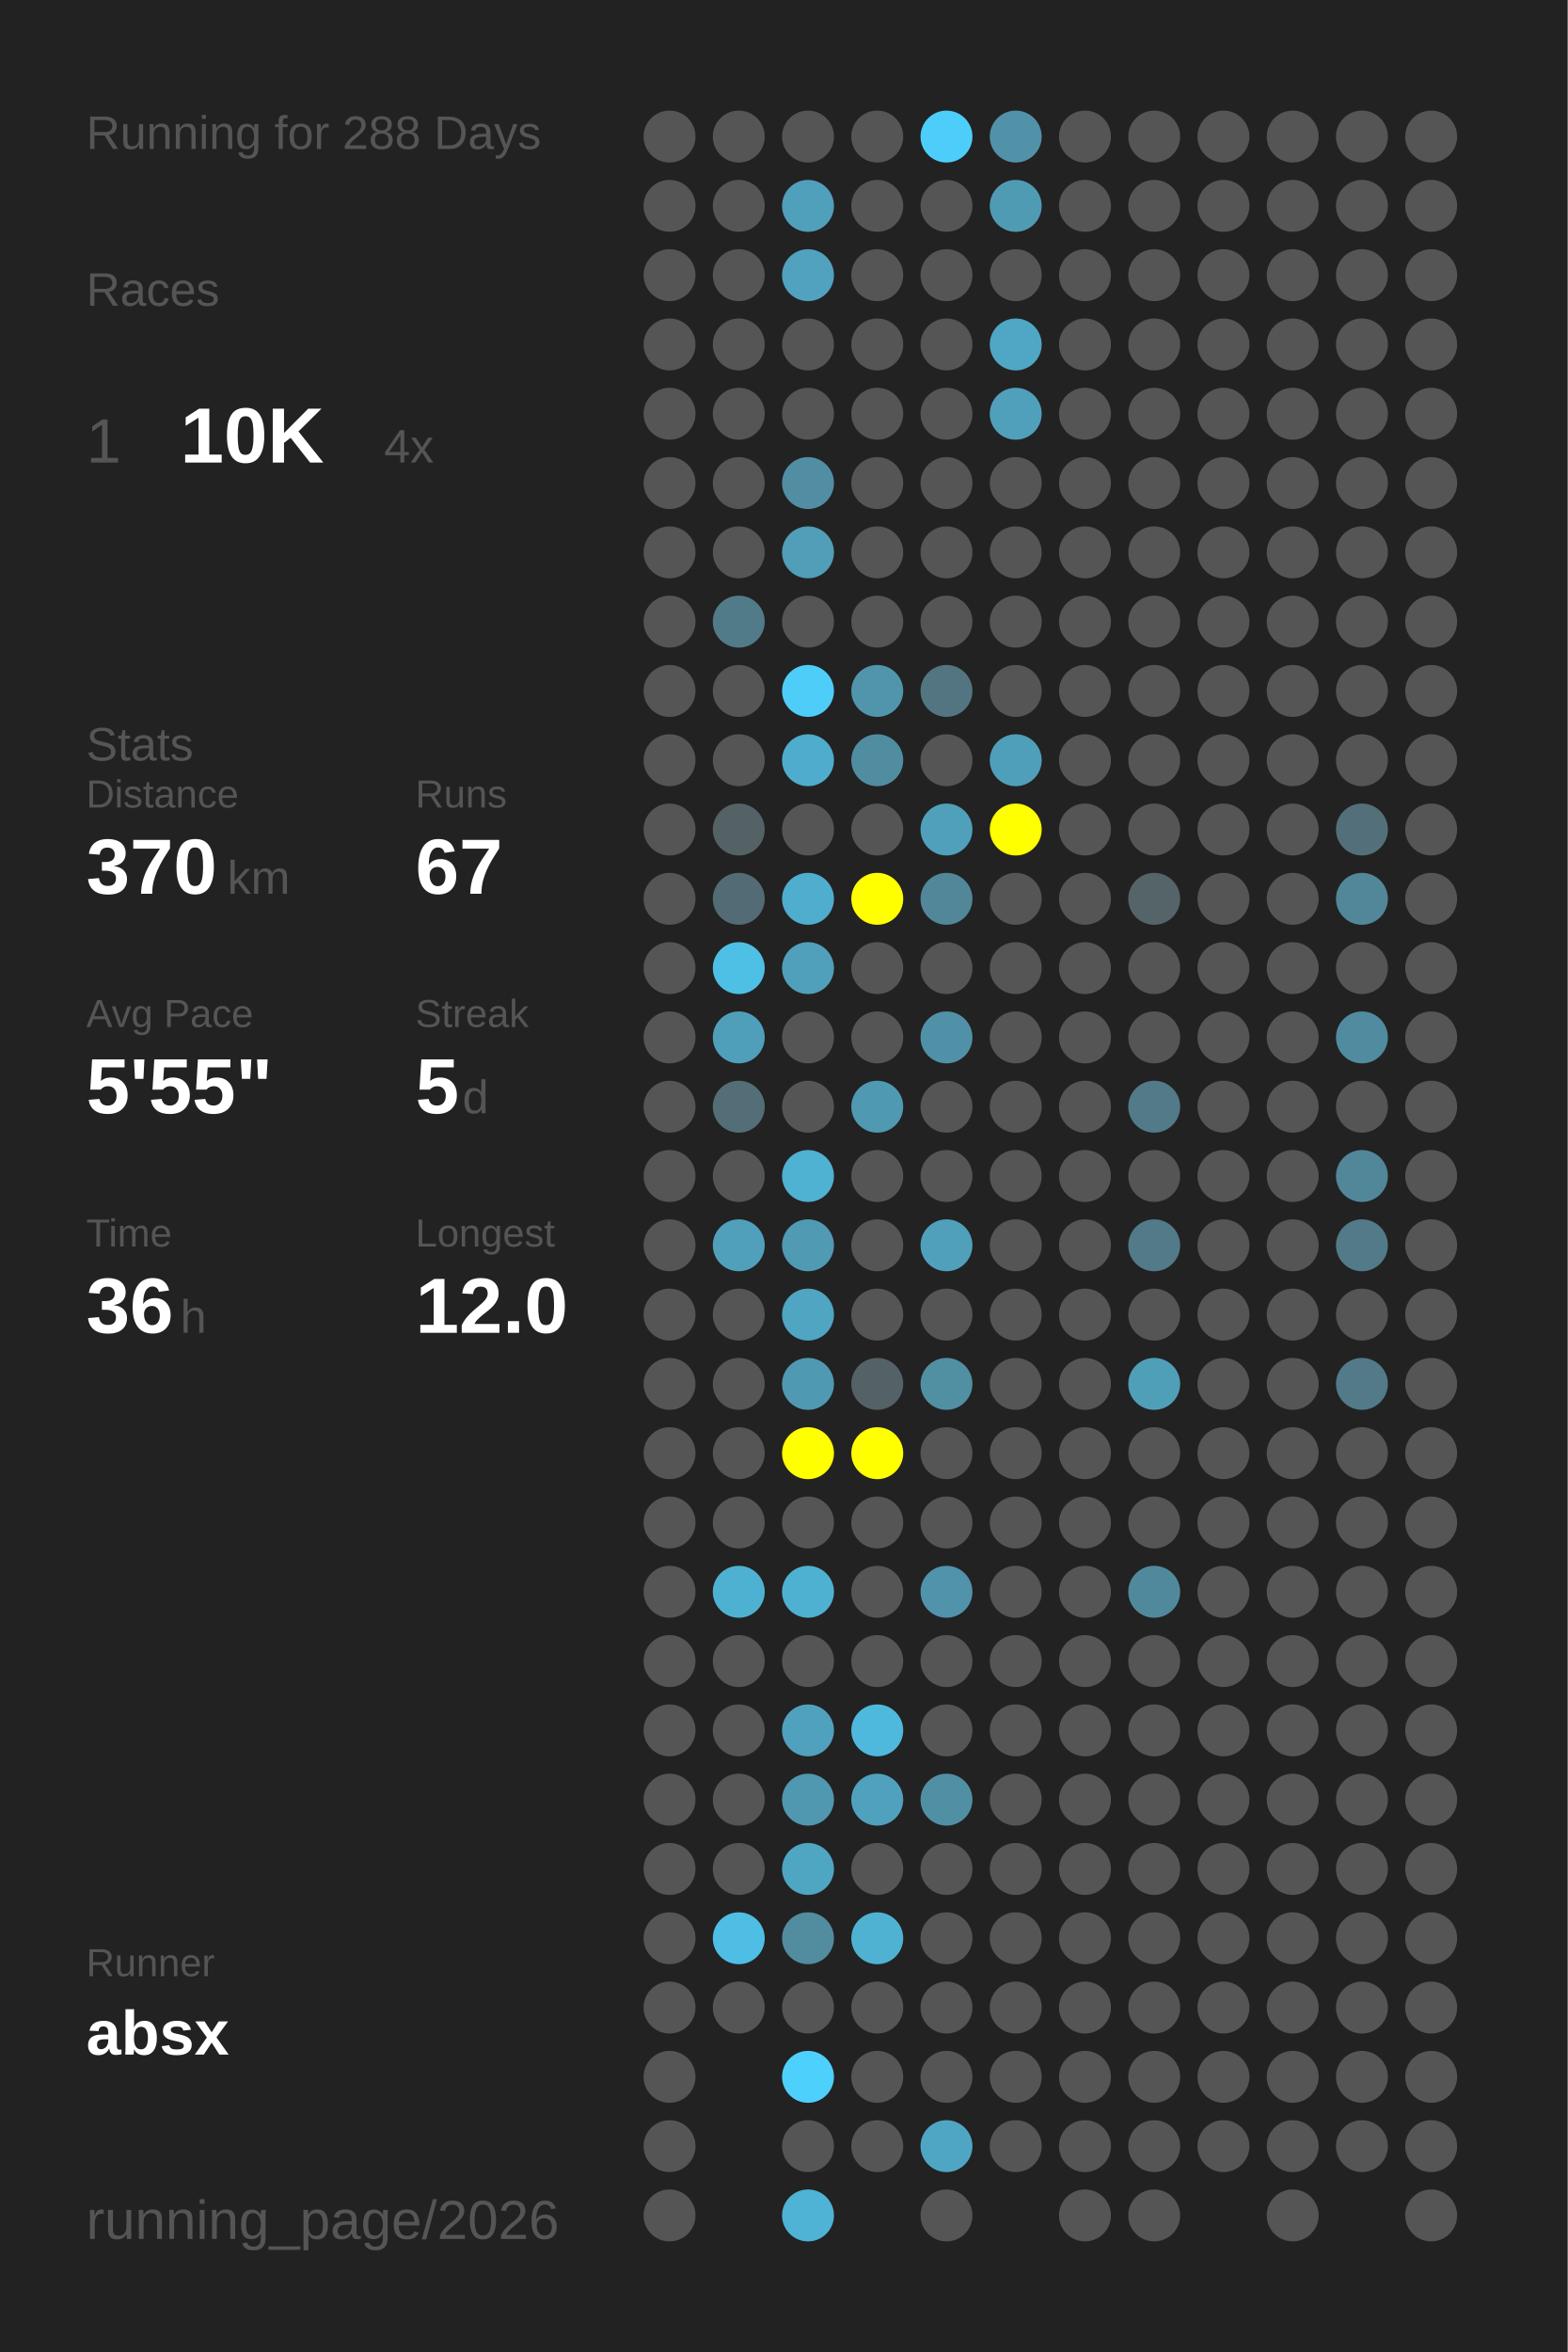
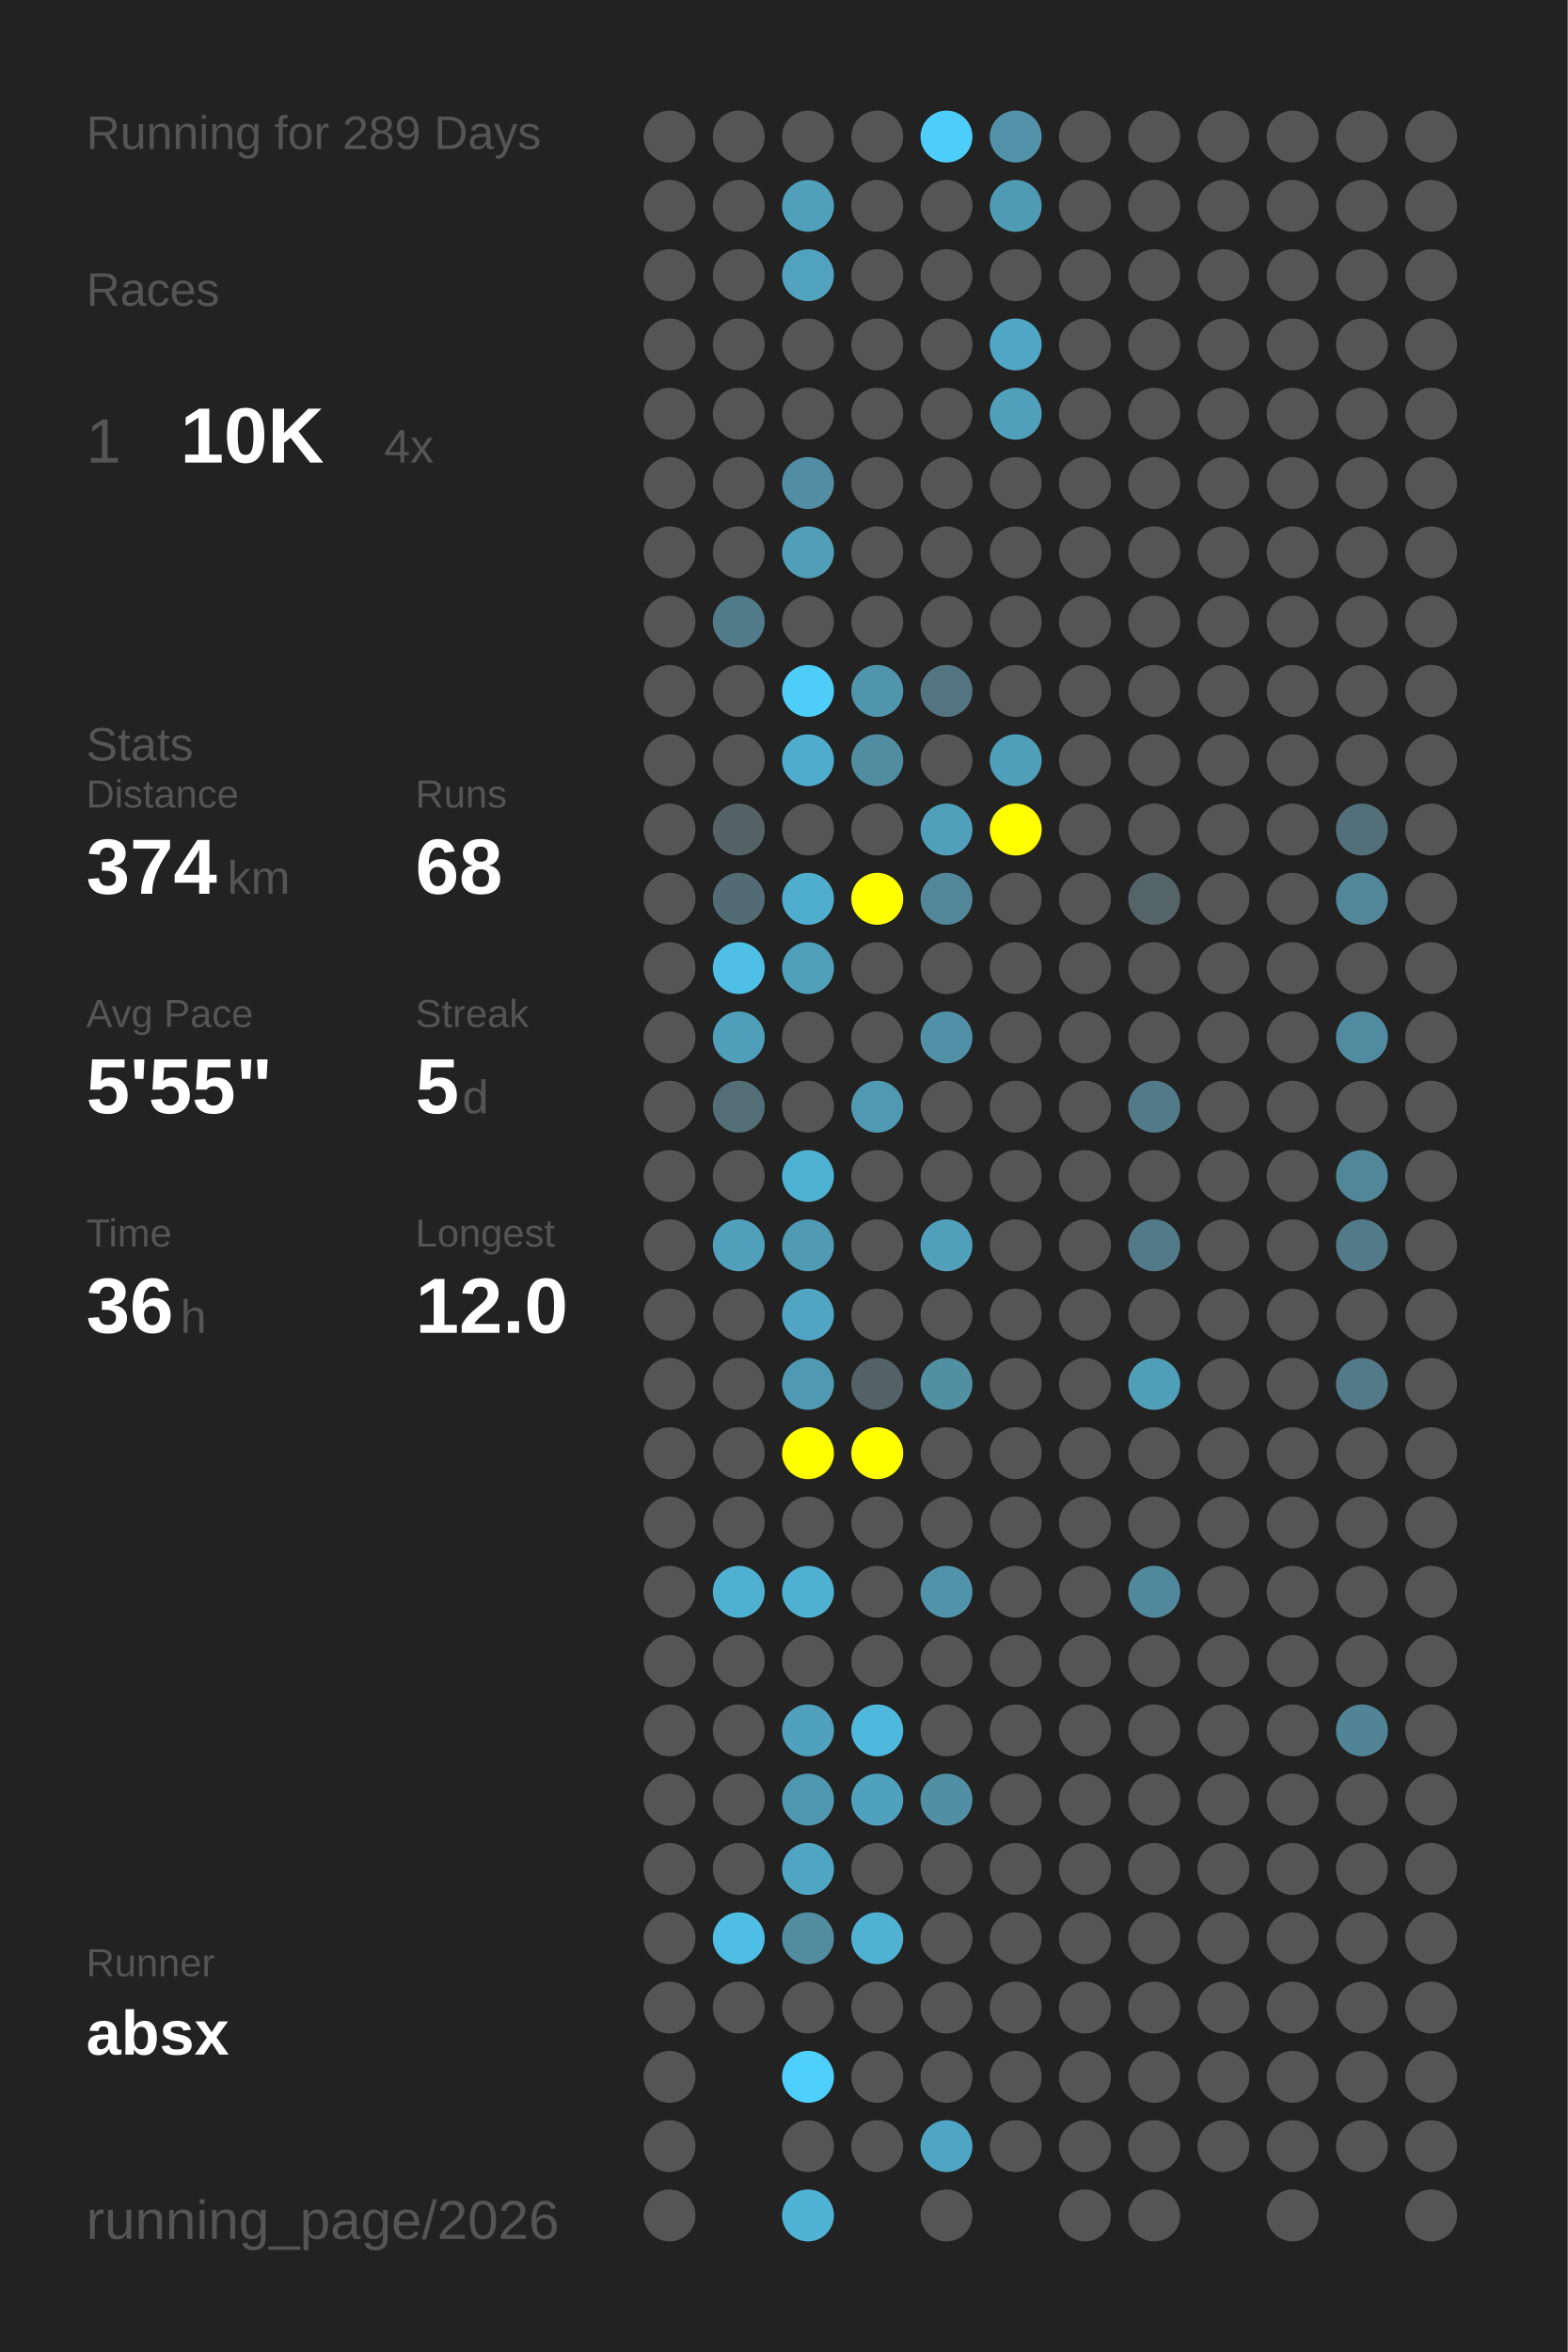
<svg xmlns="http://www.w3.org/2000/svg" baseProfile="full" height="300mm" version="1.1" viewBox="0,0,200,300" width="200mm">
  <defs />
  <rect fill="#222222" height="300" width="200" x="0" y="0" />
-   <text fill="#555555" style="font-size:6px; font-family:Arial;" x="11" y="19">Running for 288 Days</text>
+   <text fill="#555555" style="font-size:6px; font-family:Arial;" x="11" y="19">Running for 289 Days</text>
  <text fill="#555555" style="font-size:6px; font-family:Arial;" x="11" y="39">Races</text>
  <text fill="#555555" style="font-size:8px; font-family:Arial;" x="11" y="59">1</text>
  <text fill="#FFFFFF" style="font-size:10px; font-family:Arial; font-weight:bold;" x="23" y="59">10K</text>
  <text fill="#555555" style="font-size:6px; font-family:Arial;" x="49" y="59">4x</text>
  <text fill="#555555" style="font-size:6px; font-family:Arial;" x="11" y="97">Stats</text>
  <text fill="#555555" style="font-size:5px; font-family:Arial;" x="11" y="103">Distance</text>
-   <text fill="#FFFFFF" style="font-size:10px; font-family:Arial; font-weight:bold;" x="11" y="114">370</text>
+   <text fill="#FFFFFF" style="font-size:10px; font-family:Arial; font-weight:bold;" x="11" y="114">374</text>
  <text fill="#555555" style="font-size:6px; font-family:Arial;" x="29" y="114">km</text>
  <text fill="#555555" style="font-size:5px; font-family:Arial;" x="53" y="103">Runs</text>
-   <text fill="#FFFFFF" style="font-size:10px; font-family:Arial; font-weight:bold;" x="53" y="114">67</text>
+   <text fill="#FFFFFF" style="font-size:10px; font-family:Arial; font-weight:bold;" x="53" y="114">68</text>
  <text fill="#555555" style="font-size:5px; font-family:Arial;" x="11" y="131">Avg Pace</text>
  <text fill="#FFFFFF" style="font-size:10px; font-family:Arial; font-weight:bold;" x="11" y="142">5'55"</text>
  <text fill="#555555" style="font-size:5px; font-family:Arial;" x="53" y="131">Streak</text>
  <text fill="#FFFFFF" style="font-size:10px; font-family:Arial; font-weight:bold;" x="53" y="142">5</text>
  <text fill="#555555" style="font-size:6px; font-family:Arial;" x="59" y="142">d</text>
  <text fill="#555555" style="font-size:5px; font-family:Arial;" x="11" y="159">Time</text>
  <text fill="#FFFFFF" style="font-size:10px; font-family:Arial; font-weight:bold;" x="11" y="170">36</text>
  <text fill="#555555" style="font-size:6px; font-family:Arial;" x="23" y="170">h</text>
  <text fill="#555555" style="font-size:5px; font-family:Arial;" x="53" y="159">Longest</text>
  <text fill="#FFFFFF" style="font-size:10px; font-family:Arial; font-weight:bold;" x="53" y="170">12.0</text>
  <text fill="#555555" style="font-size:5px; font-family:Arial;" x="11" y="252.065">Runner</text>
  <text fill="#FFFFFF" style="font-size:8px; font-family:Arial; font-weight:bold;" x="11" y="262.065">absx</text>
  <text fill="#555555" style="font-size:7px; font-family:Arial;" x="11" y="285.581">running_page/2026</text>
  <circle cx="85.417" cy="17.419" fill="#555555" r="3.312" />
  <circle cx="85.417" cy="26.258" fill="#555555" r="3.312" />
  <circle cx="85.417" cy="35.097" fill="#555555" r="3.312" />
  <circle cx="85.417" cy="43.935" fill="#555555" r="3.312" />
  <circle cx="85.417" cy="52.774" fill="#555555" r="3.312" />
  <circle cx="85.417" cy="61.613" fill="#555555" r="3.312" />
  <circle cx="85.417" cy="70.452" fill="#555555" r="3.312" />
  <circle cx="85.417" cy="79.29" fill="#555555" r="3.312" />
  <circle cx="85.417" cy="88.129" fill="#555555" r="3.312" />
  <circle cx="85.417" cy="96.968" fill="#555555" r="3.312" />
  <circle cx="85.417" cy="105.806" fill="#555555" r="3.312" />
  <circle cx="85.417" cy="114.645" fill="#555555" r="3.312" />
  <circle cx="85.417" cy="123.484" fill="#555555" r="3.312" />
  <circle cx="85.417" cy="132.323" fill="#555555" r="3.312" />
  <circle cx="85.417" cy="141.161" fill="#555555" r="3.312" />
  <circle cx="85.417" cy="150" fill="#555555" r="3.312" />
  <circle cx="85.417" cy="158.839" fill="#555555" r="3.312" />
  <circle cx="85.417" cy="167.677" fill="#555555" r="3.312" />
  <circle cx="85.417" cy="176.516" fill="#555555" r="3.312" />
  <circle cx="85.417" cy="185.355" fill="#555555" r="3.312" />
  <circle cx="85.417" cy="194.194" fill="#555555" r="3.312" />
  <circle cx="85.417" cy="203.032" fill="#555555" r="3.312" />
  <circle cx="85.417" cy="211.871" fill="#555555" r="3.312" />
  <circle cx="85.417" cy="220.71" fill="#555555" r="3.312" />
  <circle cx="85.417" cy="229.548" fill="#555555" r="3.312" />
  <circle cx="85.417" cy="238.387" fill="#555555" r="3.312" />
  <circle cx="85.417" cy="247.226" fill="#555555" r="3.312" />
  <circle cx="85.417" cy="256.065" fill="#555555" r="3.312" />
  <circle cx="85.417" cy="264.903" fill="#555555" r="3.312" />
  <circle cx="85.417" cy="273.742" fill="#555555" r="3.312" />
  <circle cx="85.417" cy="282.581" fill="#555555" r="3.312" />
  <circle cx="94.25" cy="17.419" fill="#555555" r="3.312" />
  <circle cx="94.25" cy="26.258" fill="#555555" r="3.312" />
  <circle cx="94.25" cy="35.097" fill="#555555" r="3.312" />
  <circle cx="94.25" cy="43.935" fill="#555555" r="3.312" />
  <circle cx="94.25" cy="52.774" fill="#555555" r="3.312" />
  <circle cx="94.25" cy="61.613" fill="#555555" r="3.312" />
  <circle cx="94.25" cy="70.452" fill="#555555" r="3.312" />
  <circle cx="94.25" cy="79.29" fill="#527b89" r="3.312" />
  <circle cx="94.25" cy="88.129" fill="#555555" r="3.312" />
  <circle cx="94.25" cy="96.968" fill="#555555" r="3.312" />
  <circle cx="94.25" cy="105.806" fill="#546266" r="3.312" />
  <circle cx="94.25" cy="114.645" fill="#536b74" r="3.312" />
  <circle cx="94.25" cy="123.484" fill="#4ebfe5" r="3.312" />
  <circle cx="94.25" cy="132.323" fill="#509fba" r="3.312" />
  <circle cx="94.25" cy="141.161" fill="#536e77" r="3.312" />
  <circle cx="94.25" cy="150" fill="#555555" r="3.312" />
  <circle cx="94.25" cy="158.839" fill="#50a0bb" r="3.312" />
  <circle cx="94.25" cy="167.677" fill="#555555" r="3.312" />
  <circle cx="94.25" cy="176.516" fill="#555555" r="3.312" />
  <circle cx="94.25" cy="185.355" fill="#555555" r="3.312" />
  <circle cx="94.25" cy="194.194" fill="#555555" r="3.312" />
  <circle cx="94.25" cy="203.032" fill="#4fb1d2" r="3.312" />
  <circle cx="94.25" cy="211.871" fill="#555555" r="3.312" />
  <circle cx="94.25" cy="220.71" fill="#555555" r="3.312" />
  <circle cx="94.25" cy="229.548" fill="#555555" r="3.312" />
  <circle cx="94.25" cy="238.387" fill="#555555" r="3.312" />
  <circle cx="94.25" cy="247.226" fill="#4ebee4" r="3.312" />
  <circle cx="94.25" cy="256.065" fill="#555555" r="3.312" />
  <circle cx="103.083" cy="17.419" fill="#555555" r="3.312" />
  <circle cx="103.083" cy="26.258" fill="#50a0bb" r="3.312" />
  <circle cx="103.083" cy="35.097" fill="#50a2bf" r="3.312" />
  <circle cx="103.083" cy="43.935" fill="#555555" r="3.312" />
  <circle cx="103.083" cy="52.774" fill="#555555" r="3.312" />
  <circle cx="103.083" cy="61.613" fill="#518ea3" r="3.312" />
  <circle cx="103.083" cy="70.452" fill="#509eb8" r="3.312" />
  <circle cx="103.083" cy="79.29" fill="#555555" r="3.312" />
  <circle cx="103.083" cy="88.129" fill="#4dcdf8" r="3.312" />
  <circle cx="103.083" cy="96.968" fill="#4faccc" r="3.312" />
  <circle cx="103.083" cy="105.806" fill="#555555" r="3.312" />
  <circle cx="103.083" cy="114.645" fill="#4fadcd" r="3.312" />
  <circle cx="103.083" cy="123.484" fill="#50a0bb" r="3.312" />
  <circle cx="103.083" cy="132.323" fill="#555555" r="3.312" />
  <circle cx="103.083" cy="141.161" fill="#555555" r="3.312" />
  <circle cx="103.083" cy="150" fill="#4fb2d3" r="3.312" />
  <circle cx="103.083" cy="158.839" fill="#509ab3" r="3.312" />
  <circle cx="103.083" cy="167.677" fill="#4fa5c2" r="3.312" />
  <circle cx="103.083" cy="176.516" fill="#5099b2" r="3.312" />
  <circle cx="103.083" cy="185.355" fill="#FFFF00" r="3.312" />
  <circle cx="103.083" cy="194.194" fill="#555555" r="3.312" />
  <circle cx="103.083" cy="203.032" fill="#4fb1d2" r="3.312" />
  <circle cx="103.083" cy="211.871" fill="#555555" r="3.312" />
  <circle cx="103.083" cy="220.71" fill="#50a1bd" r="3.312" />
  <circle cx="103.083" cy="229.548" fill="#5098b0" r="3.312" />
  <circle cx="103.083" cy="238.387" fill="#4fa6c3" r="3.312" />
  <circle cx="103.083" cy="247.226" fill="#518c9f" r="3.312" />
  <circle cx="103.083" cy="256.065" fill="#555555" r="3.312" />
  <circle cx="103.083" cy="264.903" fill="#4dd0fc" r="3.312" />
  <circle cx="103.083" cy="273.742" fill="#555555" r="3.312" />
  <circle cx="103.083" cy="282.581" fill="#4eb3d5" r="3.312" />
  <circle cx="111.917" cy="17.419" fill="#555555" r="3.312" />
  <circle cx="111.917" cy="26.258" fill="#555555" r="3.312" />
  <circle cx="111.917" cy="35.097" fill="#555555" r="3.312" />
  <circle cx="111.917" cy="43.935" fill="#555555" r="3.312" />
  <circle cx="111.917" cy="52.774" fill="#555555" r="3.312" />
  <circle cx="111.917" cy="61.613" fill="#555555" r="3.312" />
  <circle cx="111.917" cy="70.452" fill="#555555" r="3.312" />
  <circle cx="111.917" cy="79.29" fill="#555555" r="3.312" />
  <circle cx="111.917" cy="88.129" fill="#5095ac" r="3.312" />
  <circle cx="111.917" cy="96.968" fill="#518da1" r="3.312" />
  <circle cx="111.917" cy="105.806" fill="#555555" r="3.312" />
  <circle cx="111.917" cy="114.645" fill="#FFFF00" r="3.312" />
  <circle cx="111.917" cy="123.484" fill="#555555" r="3.312" />
  <circle cx="111.917" cy="132.323" fill="#555555" r="3.312" />
  <circle cx="111.917" cy="141.161" fill="#5099b2" r="3.312" />
  <circle cx="111.917" cy="150" fill="#555555" r="3.312" />
  <circle cx="111.917" cy="158.839" fill="#555555" r="3.312" />
  <circle cx="111.917" cy="167.677" fill="#555555" r="3.312" />
  <circle cx="111.917" cy="176.516" fill="#546166" r="3.312" />
  <circle cx="111.917" cy="185.355" fill="#FFFF00" r="3.312" />
  <circle cx="111.917" cy="194.194" fill="#555555" r="3.312" />
  <circle cx="111.917" cy="203.032" fill="#555555" r="3.312" />
  <circle cx="111.917" cy="211.871" fill="#555555" r="3.312" />
  <circle cx="111.917" cy="220.71" fill="#4eb9dd" r="3.312" />
  <circle cx="111.917" cy="229.548" fill="#50a1bd" r="3.312" />
  <circle cx="111.917" cy="238.387" fill="#555555" r="3.312" />
  <circle cx="111.917" cy="247.226" fill="#4fb2d3" r="3.312" />
  <circle cx="111.917" cy="256.065" fill="#555555" r="3.312" />
  <circle cx="111.917" cy="264.903" fill="#555555" r="3.312" />
  <circle cx="111.917" cy="273.742" fill="#555555" r="3.312" />
  <circle cx="120.75" cy="17.419" fill="#4dcefa" r="3.312" />
  <circle cx="120.75" cy="26.258" fill="#555555" r="3.312" />
  <circle cx="120.75" cy="35.097" fill="#555555" r="3.312" />
  <circle cx="120.75" cy="43.935" fill="#555555" r="3.312" />
  <circle cx="120.75" cy="52.774" fill="#555555" r="3.312" />
  <circle cx="120.75" cy="61.613" fill="#555555" r="3.312" />
  <circle cx="120.75" cy="70.452" fill="#555555" r="3.312" />
  <circle cx="120.75" cy="79.29" fill="#555555" r="3.312" />
  <circle cx="120.75" cy="88.129" fill="#527581" r="3.312" />
  <circle cx="120.75" cy="96.968" fill="#555555" r="3.312" />
  <circle cx="120.75" cy="105.806" fill="#50a0bb" r="3.312" />
  <circle cx="120.75" cy="114.645" fill="#518799" r="3.312" />
  <circle cx="120.75" cy="123.484" fill="#555555" r="3.312" />
  <circle cx="120.75" cy="132.323" fill="#5191a7" r="3.312" />
  <circle cx="120.75" cy="141.161" fill="#555555" r="3.312" />
  <circle cx="120.75" cy="150" fill="#555555" r="3.312" />
  <circle cx="120.75" cy="158.839" fill="#50a0bb" r="3.312" />
  <circle cx="120.75" cy="167.677" fill="#555555" r="3.312" />
  <circle cx="120.75" cy="176.516" fill="#518fa3" r="3.312" />
  <circle cx="120.75" cy="185.355" fill="#555555" r="3.312" />
  <circle cx="120.75" cy="194.194" fill="#555555" r="3.312" />
  <circle cx="120.75" cy="203.032" fill="#5093aa" r="3.312" />
  <circle cx="120.75" cy="211.871" fill="#555555" r="3.312" />
  <circle cx="120.75" cy="220.71" fill="#555555" r="3.312" />
  <circle cx="120.75" cy="229.548" fill="#518fa4" r="3.312" />
  <circle cx="120.75" cy="238.387" fill="#555555" r="3.312" />
  <circle cx="120.75" cy="247.226" fill="#555555" r="3.312" />
  <circle cx="120.75" cy="256.065" fill="#555555" r="3.312" />
  <circle cx="120.75" cy="264.903" fill="#555555" r="3.312" />
  <circle cx="120.75" cy="273.742" fill="#4fa6c4" r="3.312" />
  <circle cx="120.75" cy="282.581" fill="#555555" r="3.312" />
  <circle cx="129.583" cy="17.419" fill="#5192a9" r="3.312" />
  <circle cx="129.583" cy="26.258" fill="#509bb4" r="3.312" />
  <circle cx="129.583" cy="35.097" fill="#555555" r="3.312" />
  <circle cx="129.583" cy="43.935" fill="#4fa7c5" r="3.312" />
  <circle cx="129.583" cy="52.774" fill="#50a0bb" r="3.312" />
  <circle cx="129.583" cy="61.613" fill="#555555" r="3.312" />
  <circle cx="129.583" cy="70.452" fill="#555555" r="3.312" />
  <circle cx="129.583" cy="79.29" fill="#555555" r="3.312" />
  <circle cx="129.583" cy="88.129" fill="#555555" r="3.312" />
  <circle cx="129.583" cy="96.968" fill="#509fba" r="3.312" />
  <circle cx="129.583" cy="105.806" fill="#FFFF00" r="3.312" />
  <circle cx="129.583" cy="114.645" fill="#555555" r="3.312" />
  <circle cx="129.583" cy="123.484" fill="#555555" r="3.312" />
  <circle cx="129.583" cy="132.323" fill="#555555" r="3.312" />
  <circle cx="129.583" cy="141.161" fill="#555555" r="3.312" />
  <circle cx="129.583" cy="150" fill="#555555" r="3.312" />
  <circle cx="129.583" cy="158.839" fill="#555555" r="3.312" />
  <circle cx="129.583" cy="167.677" fill="#555555" r="3.312" />
  <circle cx="129.583" cy="176.516" fill="#555555" r="3.312" />
  <circle cx="129.583" cy="185.355" fill="#555555" r="3.312" />
  <circle cx="129.583" cy="194.194" fill="#555555" r="3.312" />
  <circle cx="129.583" cy="203.032" fill="#555555" r="3.312" />
  <circle cx="129.583" cy="211.871" fill="#555555" r="3.312" />
  <circle cx="129.583" cy="220.71" fill="#555555" r="3.312" />
  <circle cx="129.583" cy="229.548" fill="#555555" r="3.312" />
  <circle cx="129.583" cy="238.387" fill="#555555" r="3.312" />
  <circle cx="129.583" cy="247.226" fill="#555555" r="3.312" />
  <circle cx="129.583" cy="256.065" fill="#555555" r="3.312" />
  <circle cx="129.583" cy="264.903" fill="#555555" r="3.312" />
  <circle cx="129.583" cy="273.742" fill="#555555" r="3.312" />
  <circle cx="138.417" cy="17.419" fill="#555555" r="3.312" />
  <circle cx="138.417" cy="26.258" fill="#555555" r="3.312" />
  <circle cx="138.417" cy="35.097" fill="#555555" r="3.312" />
  <circle cx="138.417" cy="43.935" fill="#555555" r="3.312" />
  <circle cx="138.417" cy="52.774" fill="#555555" r="3.312" />
  <circle cx="138.417" cy="61.613" fill="#555555" r="3.312" />
  <circle cx="138.417" cy="70.452" fill="#555555" r="3.312" />
  <circle cx="138.417" cy="79.29" fill="#555555" r="3.312" />
  <circle cx="138.417" cy="88.129" fill="#555555" r="3.312" />
  <circle cx="138.417" cy="96.968" fill="#555555" r="3.312" />
  <circle cx="138.417" cy="105.806" fill="#555555" r="3.312" />
  <circle cx="138.417" cy="114.645" fill="#555555" r="3.312" />
  <circle cx="138.417" cy="123.484" fill="#555555" r="3.312" />
  <circle cx="138.417" cy="132.323" fill="#555555" r="3.312" />
  <circle cx="138.417" cy="141.161" fill="#555555" r="3.312" />
  <circle cx="138.417" cy="150" fill="#555555" r="3.312" />
  <circle cx="138.417" cy="158.839" fill="#555555" r="3.312" />
  <circle cx="138.417" cy="167.677" fill="#555555" r="3.312" />
  <circle cx="138.417" cy="176.516" fill="#555555" r="3.312" />
  <circle cx="138.417" cy="185.355" fill="#555555" r="3.312" />
  <circle cx="138.417" cy="194.194" fill="#555555" r="3.312" />
  <circle cx="138.417" cy="203.032" fill="#555555" r="3.312" />
  <circle cx="138.417" cy="211.871" fill="#555555" r="3.312" />
  <circle cx="138.417" cy="220.71" fill="#555555" r="3.312" />
  <circle cx="138.417" cy="229.548" fill="#555555" r="3.312" />
  <circle cx="138.417" cy="238.387" fill="#555555" r="3.312" />
  <circle cx="138.417" cy="247.226" fill="#555555" r="3.312" />
  <circle cx="138.417" cy="256.065" fill="#555555" r="3.312" />
  <circle cx="138.417" cy="264.903" fill="#555555" r="3.312" />
  <circle cx="138.417" cy="273.742" fill="#555555" r="3.312" />
  <circle cx="138.417" cy="282.581" fill="#555555" r="3.312" />
  <circle cx="147.25" cy="17.419" fill="#555555" r="3.312" />
  <circle cx="147.25" cy="26.258" fill="#555555" r="3.312" />
  <circle cx="147.25" cy="35.097" fill="#555555" r="3.312" />
  <circle cx="147.25" cy="43.935" fill="#555555" r="3.312" />
  <circle cx="147.25" cy="52.774" fill="#555555" r="3.312" />
  <circle cx="147.25" cy="61.613" fill="#555555" r="3.312" />
  <circle cx="147.25" cy="70.452" fill="#555555" r="3.312" />
  <circle cx="147.25" cy="79.29" fill="#555555" r="3.312" />
  <circle cx="147.25" cy="88.129" fill="#555555" r="3.312" />
  <circle cx="147.25" cy="96.968" fill="#555555" r="3.312" />
  <circle cx="147.25" cy="105.806" fill="#555555" r="3.312" />
  <circle cx="147.25" cy="114.645" fill="#546469" r="3.312" />
  <circle cx="147.25" cy="123.484" fill="#555555" r="3.312" />
  <circle cx="147.25" cy="132.323" fill="#555555" r="3.312" />
  <circle cx="147.25" cy="141.161" fill="#527a88" r="3.312" />
  <circle cx="147.25" cy="150" fill="#555555" r="3.312" />
  <circle cx="147.25" cy="158.839" fill="#527a88" r="3.312" />
  <circle cx="147.25" cy="167.677" fill="#555555" r="3.312" />
  <circle cx="147.25" cy="176.516" fill="#509fb9" r="3.312" />
  <circle cx="147.25" cy="185.355" fill="#555555" r="3.312" />
  <circle cx="147.25" cy="194.194" fill="#555555" r="3.312" />
  <circle cx="147.25" cy="203.032" fill="#51899c" r="3.312" />
  <circle cx="147.25" cy="211.871" fill="#555555" r="3.312" />
  <circle cx="147.25" cy="220.71" fill="#555555" r="3.312" />
  <circle cx="147.25" cy="229.548" fill="#555555" r="3.312" />
  <circle cx="147.25" cy="238.387" fill="#555555" r="3.312" />
  <circle cx="147.25" cy="247.226" fill="#555555" r="3.312" />
  <circle cx="147.25" cy="256.065" fill="#555555" r="3.312" />
  <circle cx="147.25" cy="264.903" fill="#555555" r="3.312" />
  <circle cx="147.25" cy="273.742" fill="#555555" r="3.312" />
  <circle cx="147.25" cy="282.581" fill="#555555" r="3.312" />
  <circle cx="156.083" cy="17.419" fill="#555555" r="3.312" />
  <circle cx="156.083" cy="26.258" fill="#555555" r="3.312" />
  <circle cx="156.083" cy="35.097" fill="#555555" r="3.312" />
  <circle cx="156.083" cy="43.935" fill="#555555" r="3.312" />
  <circle cx="156.083" cy="52.774" fill="#555555" r="3.312" />
  <circle cx="156.083" cy="61.613" fill="#555555" r="3.312" />
  <circle cx="156.083" cy="70.452" fill="#555555" r="3.312" />
  <circle cx="156.083" cy="79.29" fill="#555555" r="3.312" />
  <circle cx="156.083" cy="88.129" fill="#555555" r="3.312" />
  <circle cx="156.083" cy="96.968" fill="#555555" r="3.312" />
  <circle cx="156.083" cy="105.806" fill="#555555" r="3.312" />
  <circle cx="156.083" cy="114.645" fill="#555555" r="3.312" />
  <circle cx="156.083" cy="123.484" fill="#555555" r="3.312" />
  <circle cx="156.083" cy="132.323" fill="#555555" r="3.312" />
  <circle cx="156.083" cy="141.161" fill="#555555" r="3.312" />
  <circle cx="156.083" cy="150" fill="#555555" r="3.312" />
  <circle cx="156.083" cy="158.839" fill="#555555" r="3.312" />
  <circle cx="156.083" cy="167.677" fill="#555555" r="3.312" />
  <circle cx="156.083" cy="176.516" fill="#555555" r="3.312" />
  <circle cx="156.083" cy="185.355" fill="#555555" r="3.312" />
  <circle cx="156.083" cy="194.194" fill="#555555" r="3.312" />
  <circle cx="156.083" cy="203.032" fill="#555555" r="3.312" />
  <circle cx="156.083" cy="211.871" fill="#555555" r="3.312" />
  <circle cx="156.083" cy="220.71" fill="#555555" r="3.312" />
  <circle cx="156.083" cy="229.548" fill="#555555" r="3.312" />
  <circle cx="156.083" cy="238.387" fill="#555555" r="3.312" />
  <circle cx="156.083" cy="247.226" fill="#555555" r="3.312" />
  <circle cx="156.083" cy="256.065" fill="#555555" r="3.312" />
  <circle cx="156.083" cy="264.903" fill="#555555" r="3.312" />
  <circle cx="156.083" cy="273.742" fill="#555555" r="3.312" />
  <circle cx="164.917" cy="17.419" fill="#555555" r="3.312" />
  <circle cx="164.917" cy="26.258" fill="#555555" r="3.312" />
  <circle cx="164.917" cy="35.097" fill="#555555" r="3.312" />
  <circle cx="164.917" cy="43.935" fill="#555555" r="3.312" />
  <circle cx="164.917" cy="52.774" fill="#555555" r="3.312" />
  <circle cx="164.917" cy="61.613" fill="#555555" r="3.312" />
  <circle cx="164.917" cy="70.452" fill="#555555" r="3.312" />
  <circle cx="164.917" cy="79.29" fill="#555555" r="3.312" />
  <circle cx="164.917" cy="88.129" fill="#555555" r="3.312" />
  <circle cx="164.917" cy="96.968" fill="#555555" r="3.312" />
  <circle cx="164.917" cy="105.806" fill="#555555" r="3.312" />
  <circle cx="164.917" cy="114.645" fill="#555555" r="3.312" />
  <circle cx="164.917" cy="123.484" fill="#555555" r="3.312" />
  <circle cx="164.917" cy="132.323" fill="#555555" r="3.312" />
  <circle cx="164.917" cy="141.161" fill="#555555" r="3.312" />
  <circle cx="164.917" cy="150" fill="#555555" r="3.312" />
  <circle cx="164.917" cy="158.839" fill="#555555" r="3.312" />
  <circle cx="164.917" cy="167.677" fill="#555555" r="3.312" />
  <circle cx="164.917" cy="176.516" fill="#555555" r="3.312" />
  <circle cx="164.917" cy="185.355" fill="#555555" r="3.312" />
  <circle cx="164.917" cy="194.194" fill="#555555" r="3.312" />
  <circle cx="164.917" cy="203.032" fill="#555555" r="3.312" />
  <circle cx="164.917" cy="211.871" fill="#555555" r="3.312" />
  <circle cx="164.917" cy="220.71" fill="#555555" r="3.312" />
  <circle cx="164.917" cy="229.548" fill="#555555" r="3.312" />
  <circle cx="164.917" cy="238.387" fill="#555555" r="3.312" />
  <circle cx="164.917" cy="247.226" fill="#555555" r="3.312" />
  <circle cx="164.917" cy="256.065" fill="#555555" r="3.312" />
  <circle cx="164.917" cy="264.903" fill="#555555" r="3.312" />
  <circle cx="164.917" cy="273.742" fill="#555555" r="3.312" />
  <circle cx="164.917" cy="282.581" fill="#555555" r="3.312" />
  <circle cx="173.75" cy="17.419" fill="#555555" r="3.312" />
  <circle cx="173.75" cy="26.258" fill="#555555" r="3.312" />
  <circle cx="173.75" cy="35.097" fill="#555555" r="3.312" />
  <circle cx="173.75" cy="43.935" fill="#555555" r="3.312" />
  <circle cx="173.75" cy="52.774" fill="#555555" r="3.312" />
  <circle cx="173.75" cy="61.613" fill="#555555" r="3.312" />
  <circle cx="173.75" cy="70.452" fill="#555555" r="3.312" />
  <circle cx="173.75" cy="79.29" fill="#555555" r="3.312" />
  <circle cx="173.75" cy="88.129" fill="#555555" r="3.312" />
  <circle cx="173.75" cy="96.968" fill="#555555" r="3.312" />
  <circle cx="173.75" cy="105.806" fill="#53707a" r="3.312" />
  <circle cx="173.75" cy="114.645" fill="#518799" r="3.312" />
  <circle cx="173.75" cy="123.484" fill="#555555" r="3.312" />
  <circle cx="173.75" cy="132.323" fill="#518b9f" r="3.312" />
  <circle cx="173.75" cy="141.161" fill="#555555" r="3.312" />
  <circle cx="173.75" cy="150" fill="#518799" r="3.312" />
  <circle cx="173.75" cy="158.839" fill="#527a88" r="3.312" />
  <circle cx="173.75" cy="167.677" fill="#555555" r="3.312" />
  <circle cx="173.75" cy="176.516" fill="#527a88" r="3.312" />
  <circle cx="173.75" cy="185.355" fill="#555555" r="3.312" />
  <circle cx="173.75" cy="194.194" fill="#555555" r="3.312" />
  <circle cx="173.75" cy="203.032" fill="#555555" r="3.312" />
  <circle cx="173.75" cy="211.871" fill="#555555" r="3.312" />
-   <circle cx="173.75" cy="220.71" fill="#555555" r="3.312" />
+   <circle cx="173.75" cy="220.71" fill="#518495" r="3.312" />
  <circle cx="173.75" cy="229.548" fill="#555555" r="3.312" />
  <circle cx="173.75" cy="238.387" fill="#555555" r="3.312" />
  <circle cx="173.75" cy="247.226" fill="#555555" r="3.312" />
  <circle cx="173.75" cy="256.065" fill="#555555" r="3.312" />
  <circle cx="173.75" cy="264.903" fill="#555555" r="3.312" />
  <circle cx="173.75" cy="273.742" fill="#555555" r="3.312" />
  <circle cx="182.583" cy="17.419" fill="#555555" r="3.312" />
  <circle cx="182.583" cy="26.258" fill="#555555" r="3.312" />
  <circle cx="182.583" cy="35.097" fill="#555555" r="3.312" />
  <circle cx="182.583" cy="43.935" fill="#555555" r="3.312" />
  <circle cx="182.583" cy="52.774" fill="#555555" r="3.312" />
  <circle cx="182.583" cy="61.613" fill="#555555" r="3.312" />
  <circle cx="182.583" cy="70.452" fill="#555555" r="3.312" />
  <circle cx="182.583" cy="79.29" fill="#555555" r="3.312" />
  <circle cx="182.583" cy="88.129" fill="#555555" r="3.312" />
  <circle cx="182.583" cy="96.968" fill="#555555" r="3.312" />
  <circle cx="182.583" cy="105.806" fill="#555555" r="3.312" />
  <circle cx="182.583" cy="114.645" fill="#555555" r="3.312" />
  <circle cx="182.583" cy="123.484" fill="#555555" r="3.312" />
  <circle cx="182.583" cy="132.323" fill="#555555" r="3.312" />
  <circle cx="182.583" cy="141.161" fill="#555555" r="3.312" />
  <circle cx="182.583" cy="150" fill="#555555" r="3.312" />
  <circle cx="182.583" cy="158.839" fill="#555555" r="3.312" />
  <circle cx="182.583" cy="167.677" fill="#555555" r="3.312" />
  <circle cx="182.583" cy="176.516" fill="#555555" r="3.312" />
  <circle cx="182.583" cy="185.355" fill="#555555" r="3.312" />
  <circle cx="182.583" cy="194.194" fill="#555555" r="3.312" />
  <circle cx="182.583" cy="203.032" fill="#555555" r="3.312" />
  <circle cx="182.583" cy="211.871" fill="#555555" r="3.312" />
  <circle cx="182.583" cy="220.71" fill="#555555" r="3.312" />
  <circle cx="182.583" cy="229.548" fill="#555555" r="3.312" />
  <circle cx="182.583" cy="238.387" fill="#555555" r="3.312" />
  <circle cx="182.583" cy="247.226" fill="#555555" r="3.312" />
  <circle cx="182.583" cy="256.065" fill="#555555" r="3.312" />
  <circle cx="182.583" cy="264.903" fill="#555555" r="3.312" />
  <circle cx="182.583" cy="273.742" fill="#555555" r="3.312" />
  <circle cx="182.583" cy="282.581" fill="#555555" r="3.312" />
</svg>
